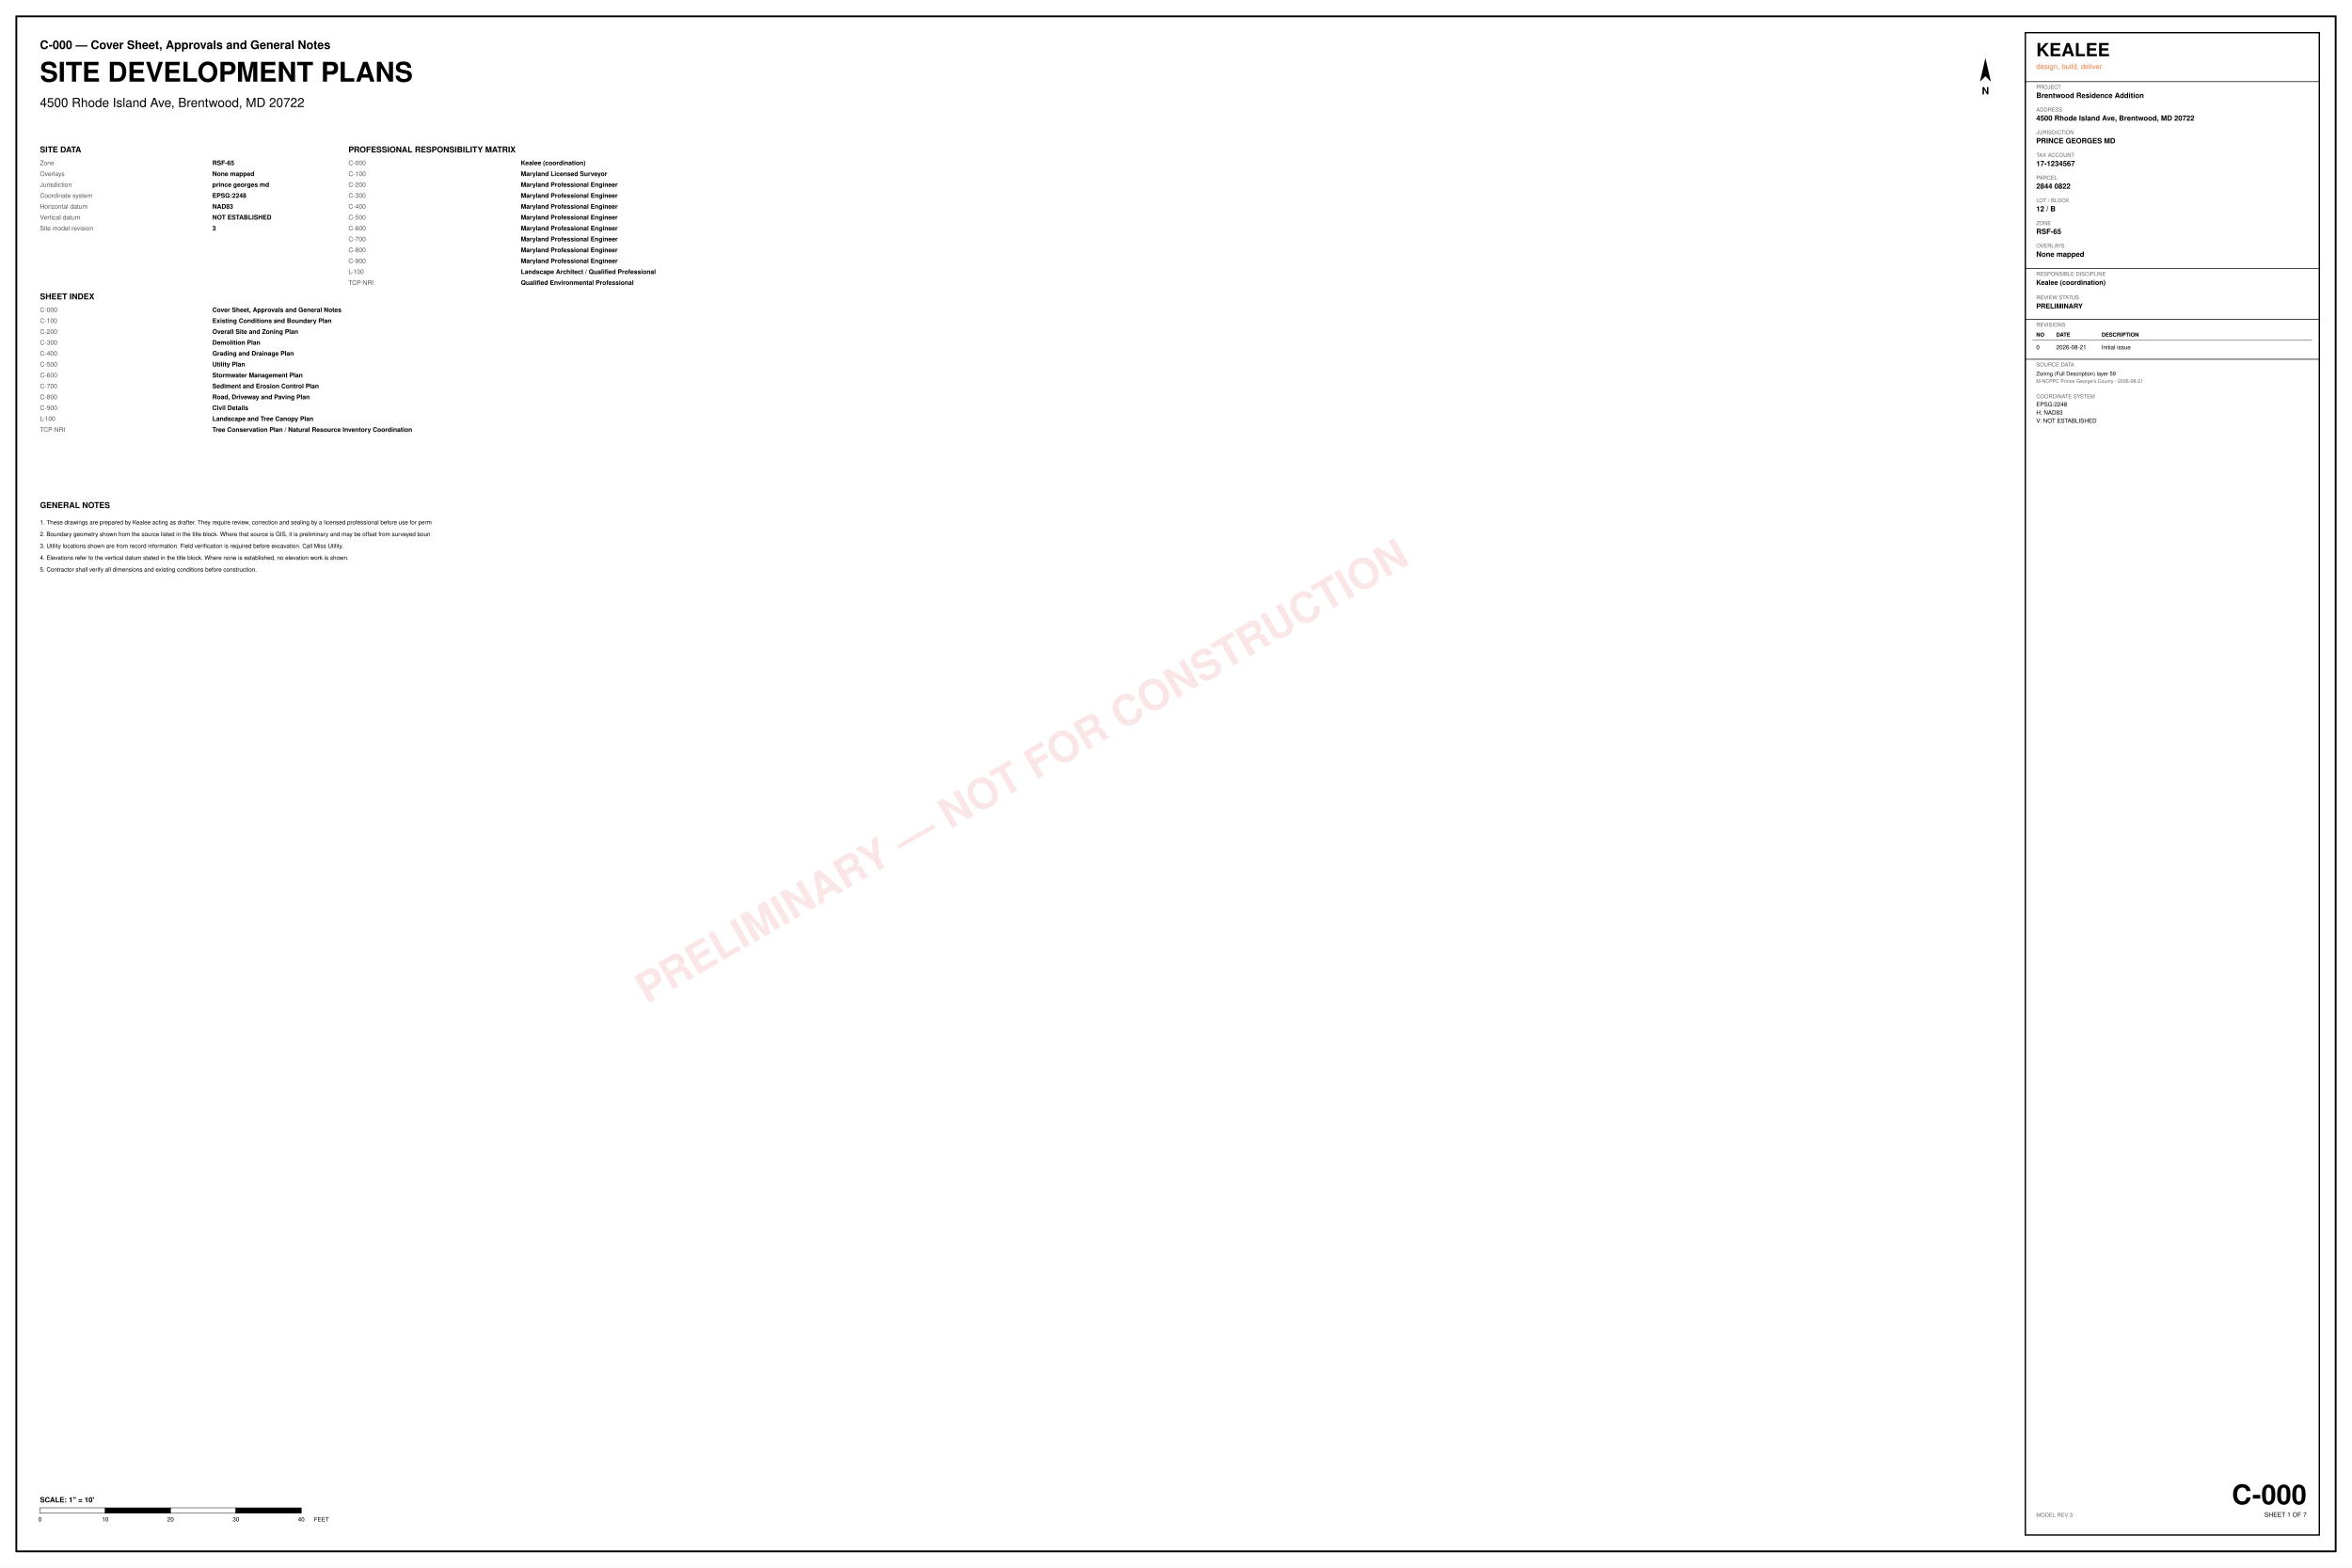
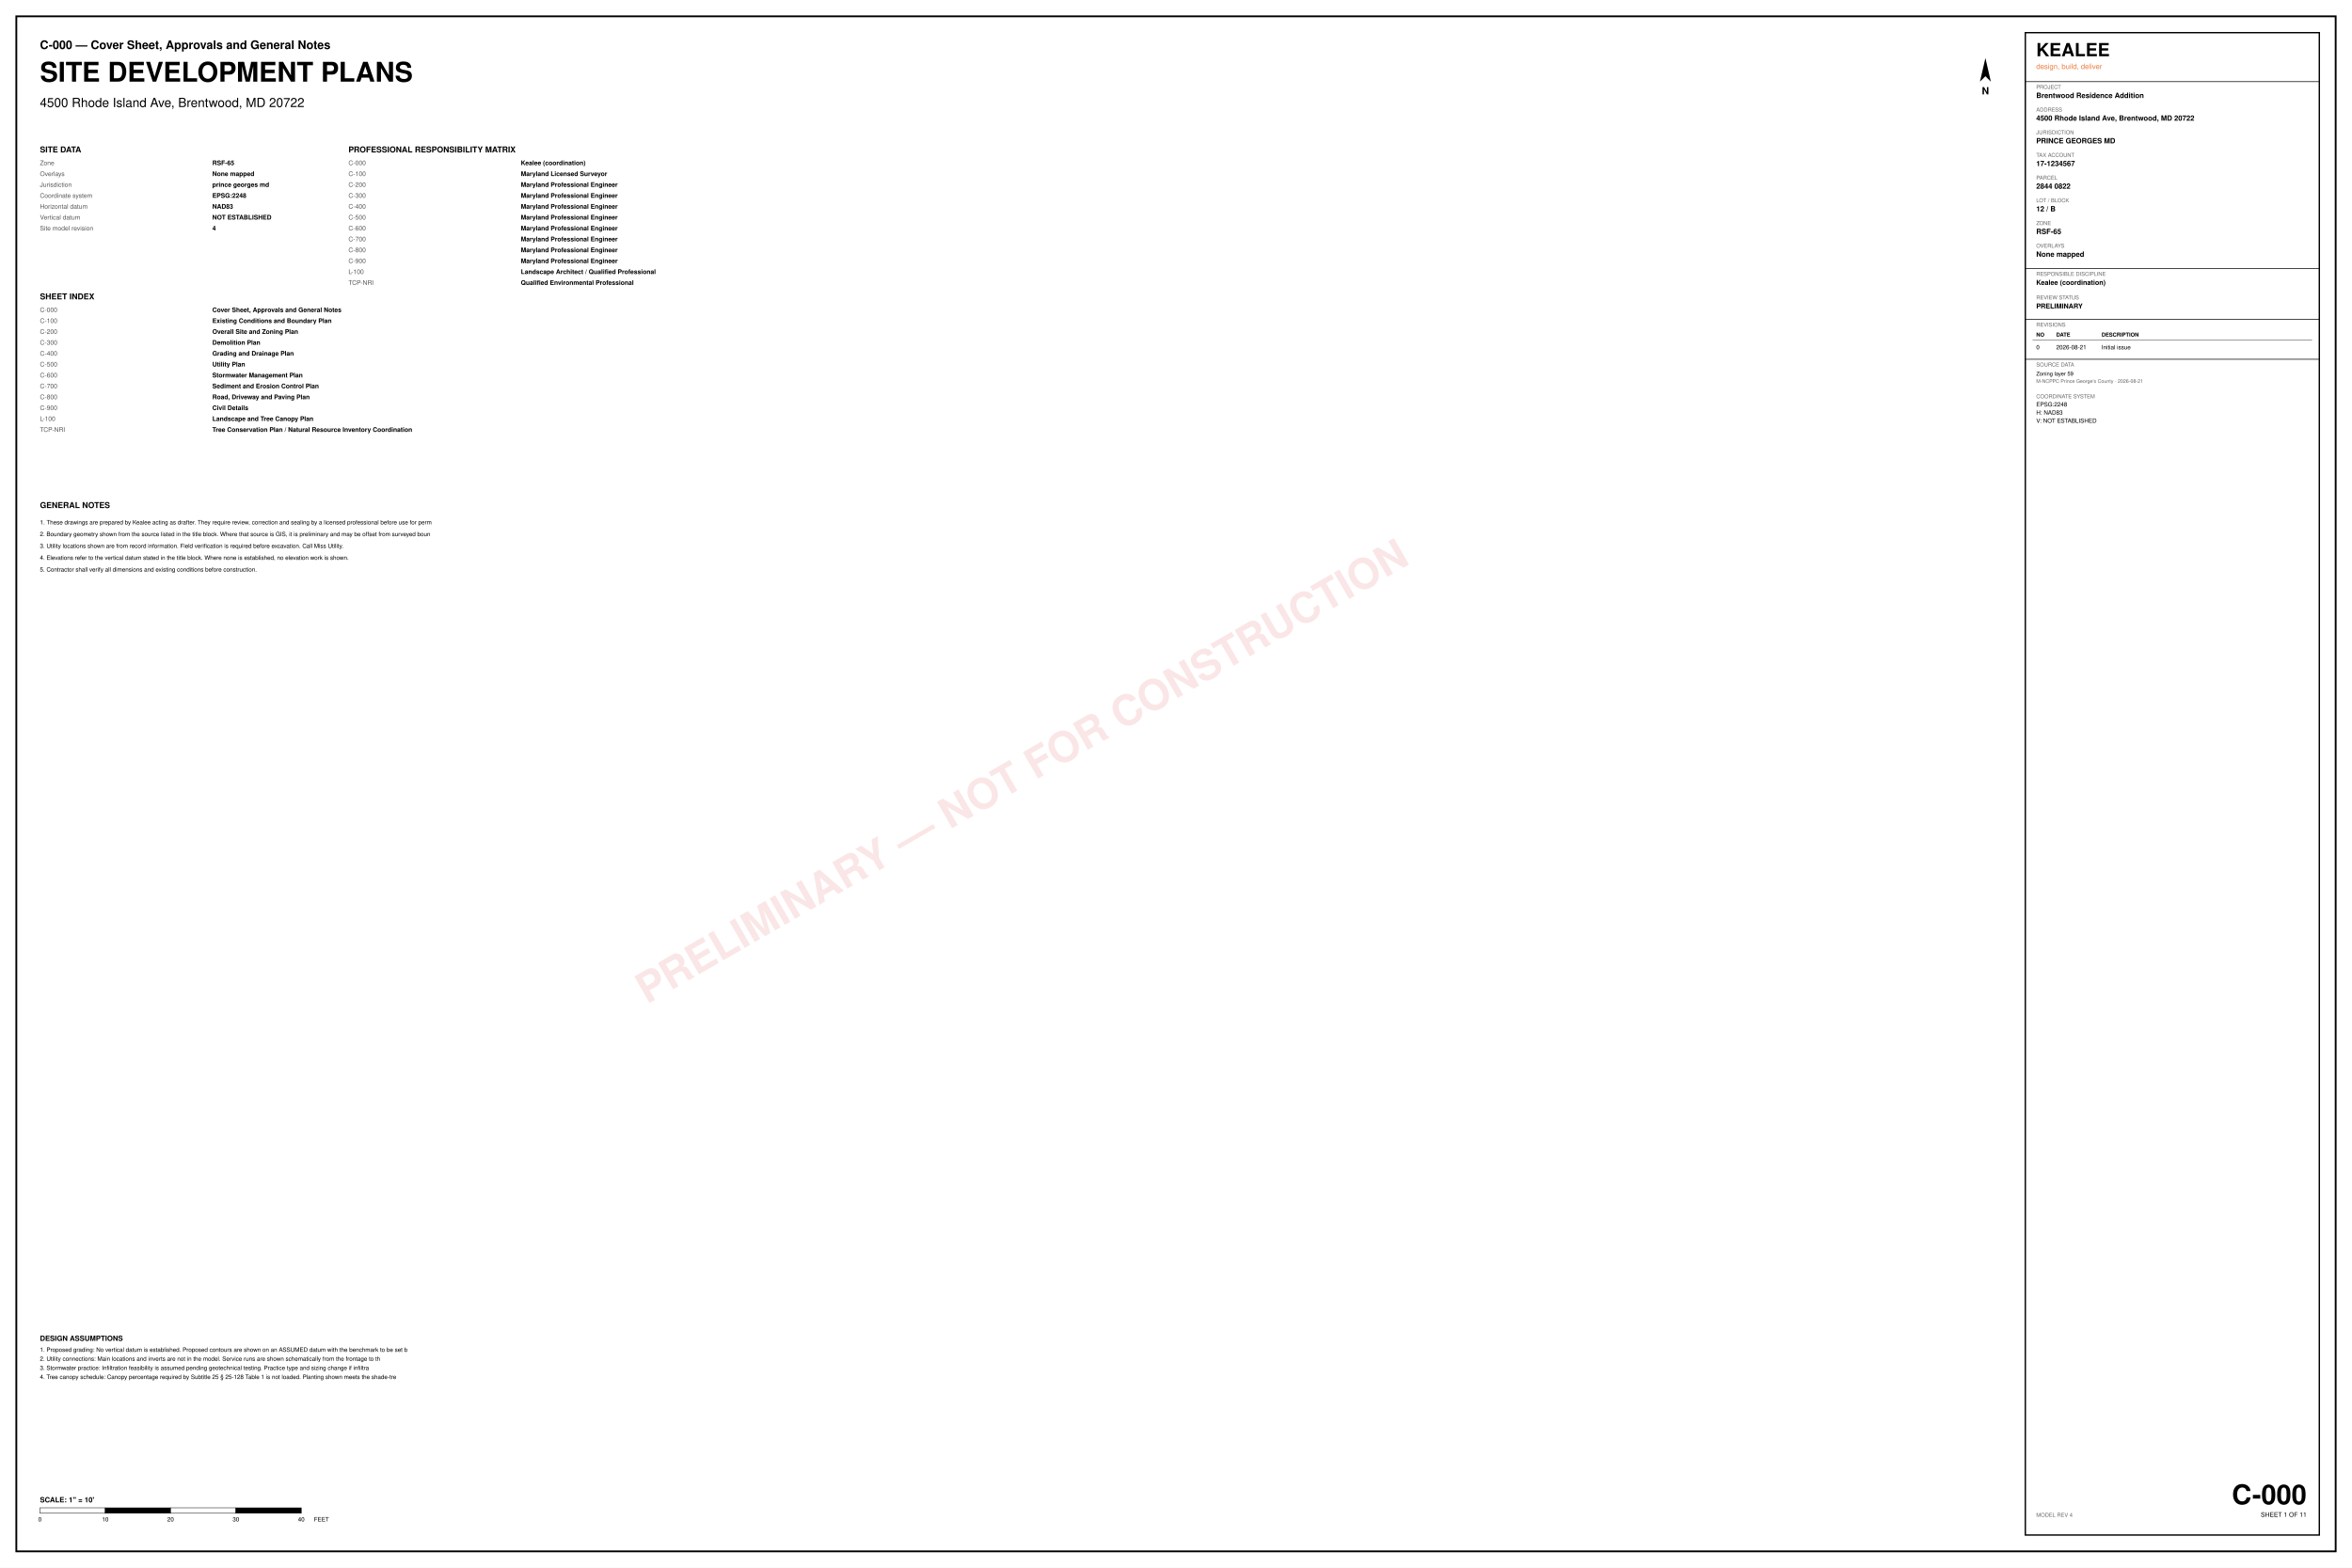
<svg xmlns="http://www.w3.org/2000/svg" width="2592" height="1728" viewBox="0 0 2592 1728">
  <rect width="100%" height="100%" fill="#fff" />
  <rect x="18" y="18" width="2556" height="1692" fill="none" stroke="#000" stroke-width="2" />
  <g transform="translate(1134,864) rotate(-30)" opacity="0.10">
    <text x="0" y="0" font-family="Helvetica, Arial, sans-serif" font-size="46" font-weight="bold" text-anchor="middle" fill="#c00">PRELIMINARY — NOT FOR CONSTRUCTION</text>
  </g>
  <text x="44" y="90" font-family="Helvetica, Arial, sans-serif" font-size="30" font-weight="bold" fill="#000">SITE DEVELOPMENT PLANS</text>
  <text x="44" y="118" font-family="Helvetica, Arial, sans-serif" font-size="14" fill="#000">4500 Rhode Island Ave, Brentwood, MD 20722</text>
  <text x="44" y="168" font-family="Helvetica, Arial, sans-serif" font-size="9" font-weight="bold" fill="#000">SITE DATA</text>
  <text x="44" y="182" font-family="Helvetica, Arial, sans-serif" font-size="7" fill="#555">Zone</text>
  <text x="234" y="182" font-family="Helvetica, Arial, sans-serif" font-size="7" font-weight="bold" fill="#000">RSF-65</text>
  <text x="44" y="194" font-family="Helvetica, Arial, sans-serif" font-size="7" fill="#555">Overlays</text>
  <text x="234" y="194" font-family="Helvetica, Arial, sans-serif" font-size="7" font-weight="bold" fill="#000">None mapped</text>
  <text x="44" y="206" font-family="Helvetica, Arial, sans-serif" font-size="7" fill="#555">Jurisdiction</text>
  <text x="234" y="206" font-family="Helvetica, Arial, sans-serif" font-size="7" font-weight="bold" fill="#000">prince georges md</text>
  <text x="44" y="218" font-family="Helvetica, Arial, sans-serif" font-size="7" fill="#555">Coordinate system</text>
  <text x="234" y="218" font-family="Helvetica, Arial, sans-serif" font-size="7" font-weight="bold" fill="#000">EPSG:2248</text>
  <text x="44" y="230" font-family="Helvetica, Arial, sans-serif" font-size="7" fill="#555">Horizontal datum</text>
  <text x="234" y="230" font-family="Helvetica, Arial, sans-serif" font-size="7" font-weight="bold" fill="#000">NAD83</text>
  <text x="44" y="242" font-family="Helvetica, Arial, sans-serif" font-size="7" fill="#555">Vertical datum</text>
  <text x="234" y="242" font-family="Helvetica, Arial, sans-serif" font-size="7" font-weight="bold" fill="#000">NOT ESTABLISHED</text>
  <text x="44" y="254" font-family="Helvetica, Arial, sans-serif" font-size="7" fill="#555">Site model revision</text>
-   <text x="234" y="254" font-family="Helvetica, Arial, sans-serif" font-size="7" font-weight="bold" fill="#000">3</text>
+   <text x="234" y="254" font-family="Helvetica, Arial, sans-serif" font-size="7" font-weight="bold" fill="#000">4</text>
  <text x="384" y="168" font-family="Helvetica, Arial, sans-serif" font-size="9" font-weight="bold" fill="#000">PROFESSIONAL RESPONSIBILITY MATRIX</text>
  <text x="384" y="182" font-family="Helvetica, Arial, sans-serif" font-size="7" fill="#555">C-000</text>
  <text x="574" y="182" font-family="Helvetica, Arial, sans-serif" font-size="7" font-weight="bold" fill="#000">Kealee (coordination)</text>
  <text x="384" y="194" font-family="Helvetica, Arial, sans-serif" font-size="7" fill="#555">C-100</text>
  <text x="574" y="194" font-family="Helvetica, Arial, sans-serif" font-size="7" font-weight="bold" fill="#000">Maryland Licensed Surveyor</text>
  <text x="384" y="206" font-family="Helvetica, Arial, sans-serif" font-size="7" fill="#555">C-200</text>
  <text x="574" y="206" font-family="Helvetica, Arial, sans-serif" font-size="7" font-weight="bold" fill="#000">Maryland Professional Engineer</text>
  <text x="384" y="218" font-family="Helvetica, Arial, sans-serif" font-size="7" fill="#555">C-300</text>
  <text x="574" y="218" font-family="Helvetica, Arial, sans-serif" font-size="7" font-weight="bold" fill="#000">Maryland Professional Engineer</text>
  <text x="384" y="230" font-family="Helvetica, Arial, sans-serif" font-size="7" fill="#555">C-400</text>
  <text x="574" y="230" font-family="Helvetica, Arial, sans-serif" font-size="7" font-weight="bold" fill="#000">Maryland Professional Engineer</text>
  <text x="384" y="242" font-family="Helvetica, Arial, sans-serif" font-size="7" fill="#555">C-500</text>
  <text x="574" y="242" font-family="Helvetica, Arial, sans-serif" font-size="7" font-weight="bold" fill="#000">Maryland Professional Engineer</text>
  <text x="384" y="254" font-family="Helvetica, Arial, sans-serif" font-size="7" fill="#555">C-600</text>
  <text x="574" y="254" font-family="Helvetica, Arial, sans-serif" font-size="7" font-weight="bold" fill="#000">Maryland Professional Engineer</text>
  <text x="384" y="266" font-family="Helvetica, Arial, sans-serif" font-size="7" fill="#555">C-700</text>
  <text x="574" y="266" font-family="Helvetica, Arial, sans-serif" font-size="7" font-weight="bold" fill="#000">Maryland Professional Engineer</text>
  <text x="384" y="278" font-family="Helvetica, Arial, sans-serif" font-size="7" fill="#555">C-800</text>
  <text x="574" y="278" font-family="Helvetica, Arial, sans-serif" font-size="7" font-weight="bold" fill="#000">Maryland Professional Engineer</text>
  <text x="384" y="290" font-family="Helvetica, Arial, sans-serif" font-size="7" fill="#555">C-900</text>
  <text x="574" y="290" font-family="Helvetica, Arial, sans-serif" font-size="7" font-weight="bold" fill="#000">Maryland Professional Engineer</text>
  <text x="384" y="302" font-family="Helvetica, Arial, sans-serif" font-size="7" fill="#555">L-100</text>
  <text x="574" y="302" font-family="Helvetica, Arial, sans-serif" font-size="7" font-weight="bold" fill="#000">Landscape Architect / Qualified Professional</text>
  <text x="384" y="314" font-family="Helvetica, Arial, sans-serif" font-size="7" fill="#555">TCP-NRI</text>
  <text x="574" y="314" font-family="Helvetica, Arial, sans-serif" font-size="7" font-weight="bold" fill="#000">Qualified Environmental Professional</text>
  <text x="44" y="330" font-family="Helvetica, Arial, sans-serif" font-size="9" font-weight="bold" fill="#000">SHEET INDEX</text>
  <text x="44" y="344" font-family="Helvetica, Arial, sans-serif" font-size="7" fill="#555">C-000</text>
  <text x="234" y="344" font-family="Helvetica, Arial, sans-serif" font-size="7" font-weight="bold" fill="#000">Cover Sheet, Approvals and General Notes</text>
  <text x="44" y="356" font-family="Helvetica, Arial, sans-serif" font-size="7" fill="#555">C-100</text>
  <text x="234" y="356" font-family="Helvetica, Arial, sans-serif" font-size="7" font-weight="bold" fill="#000">Existing Conditions and Boundary Plan</text>
  <text x="44" y="368" font-family="Helvetica, Arial, sans-serif" font-size="7" fill="#555">C-200</text>
  <text x="234" y="368" font-family="Helvetica, Arial, sans-serif" font-size="7" font-weight="bold" fill="#000">Overall Site and Zoning Plan</text>
  <text x="44" y="380" font-family="Helvetica, Arial, sans-serif" font-size="7" fill="#555">C-300</text>
  <text x="234" y="380" font-family="Helvetica, Arial, sans-serif" font-size="7" font-weight="bold" fill="#000">Demolition Plan</text>
  <text x="44" y="392" font-family="Helvetica, Arial, sans-serif" font-size="7" fill="#555">C-400</text>
  <text x="234" y="392" font-family="Helvetica, Arial, sans-serif" font-size="7" font-weight="bold" fill="#000">Grading and Drainage Plan</text>
  <text x="44" y="404" font-family="Helvetica, Arial, sans-serif" font-size="7" fill="#555">C-500</text>
  <text x="234" y="404" font-family="Helvetica, Arial, sans-serif" font-size="7" font-weight="bold" fill="#000">Utility Plan</text>
  <text x="44" y="416" font-family="Helvetica, Arial, sans-serif" font-size="7" fill="#555">C-600</text>
  <text x="234" y="416" font-family="Helvetica, Arial, sans-serif" font-size="7" font-weight="bold" fill="#000">Stormwater Management Plan</text>
  <text x="44" y="428" font-family="Helvetica, Arial, sans-serif" font-size="7" fill="#555">C-700</text>
  <text x="234" y="428" font-family="Helvetica, Arial, sans-serif" font-size="7" font-weight="bold" fill="#000">Sediment and Erosion Control Plan</text>
  <text x="44" y="440" font-family="Helvetica, Arial, sans-serif" font-size="7" fill="#555">C-800</text>
  <text x="234" y="440" font-family="Helvetica, Arial, sans-serif" font-size="7" font-weight="bold" fill="#000">Road, Driveway and Paving Plan</text>
  <text x="44" y="452" font-family="Helvetica, Arial, sans-serif" font-size="7" fill="#555">C-900</text>
  <text x="234" y="452" font-family="Helvetica, Arial, sans-serif" font-size="7" font-weight="bold" fill="#000">Civil Details</text>
  <text x="44" y="464" font-family="Helvetica, Arial, sans-serif" font-size="7" fill="#555">L-100</text>
  <text x="234" y="464" font-family="Helvetica, Arial, sans-serif" font-size="7" font-weight="bold" fill="#000">Landscape and Tree Canopy Plan</text>
  <text x="44" y="476" font-family="Helvetica, Arial, sans-serif" font-size="7" fill="#555">TCP-NRI</text>
  <text x="234" y="476" font-family="Helvetica, Arial, sans-serif" font-size="7" font-weight="bold" fill="#000">Tree Conservation Plan / Natural Resource Inventory Coordination</text>
  <text x="44" y="560" font-family="Helvetica, Arial, sans-serif" font-size="9" font-weight="bold" fill="#000">GENERAL NOTES</text>
  <text x="44" y="578" font-family="Helvetica, Arial, sans-serif" font-size="6.5" fill="#000">1. These drawings are prepared by Kealee acting as drafter. They require review, correction and sealing by a licensed professional before use for perm</text>
  <text x="44" y="591" font-family="Helvetica, Arial, sans-serif" font-size="6.5" fill="#000">2. Boundary geometry shown from the source listed in the title block. Where that source is GIS, it is preliminary and may be offset from surveyed boun</text>
  <text x="44" y="604" font-family="Helvetica, Arial, sans-serif" font-size="6.5" fill="#000">3. Utility locations shown are from record information. Field verification is required before excavation. Call Miss Utility.</text>
  <text x="44" y="617" font-family="Helvetica, Arial, sans-serif" font-size="6.5" fill="#000">4. Elevations refer to the vertical datum stated in the title block. Where none is established, no elevation work is shown.</text>
  <text x="44" y="630" font-family="Helvetica, Arial, sans-serif" font-size="6.5" fill="#000">5. Contractor shall verify all dimensions and existing conditions before construction.</text>
+   <text x="44" y="1478" font-family="Helvetica, Arial, sans-serif" font-size="8" font-weight="bold" fill="#000">DESIGN ASSUMPTIONS</text>
+   <text x="44" y="1490" font-family="Helvetica, Arial, sans-serif" font-size="6.5" fill="#000">1. Proposed grading: No vertical datum is established. Proposed contours are shown on an ASSUMED datum with the benchmark to be set b</text>
+   <text x="44" y="1500" font-family="Helvetica, Arial, sans-serif" font-size="6.5" fill="#000">2. Utility connections: Main locations and inverts are not in the model. Service runs are shown schematically from the frontage to th</text>
+   <text x="44" y="1510" font-family="Helvetica, Arial, sans-serif" font-size="6.5" fill="#000">3. Stormwater practice: Infiltration feasibility is assumed pending geotechnical testing. Practice type and sizing change if infiltra</text>
+   <text x="44" y="1520" font-family="Helvetica, Arial, sans-serif" font-size="6.5" fill="#000">4. Tree canopy schedule: Canopy percentage required by Subtitle 25 § 25-128 Table 1 is not loaded. Planting shown meets the shade-tre</text>
  <text x="44" y="54" font-family="Helvetica, Arial, sans-serif" font-size="13" font-weight="bold" fill="#000">C-000 — Cover Sheet, Approvals and General Notes</text>
  <g transform="translate(2188,82)">
    <polygon points="0,-18 6,8 0,2 -6,8" fill="#000" />
    <text x="0" y="22" font-family="Helvetica, Arial, sans-serif" font-size="11" font-weight="bold" text-anchor="middle" fill="#000">N</text>
  </g>
  <text x="44" y="1656" font-family="Helvetica, Arial, sans-serif" font-size="8" font-weight="bold" fill="#000">SCALE: 1" = 10'</text>
  <rect x="44" y="1662" width="72" height="6" fill="#fff" stroke="#000" stroke-width="0.5" />
  <rect x="116" y="1662" width="72" height="6" fill="#000" stroke="#000" stroke-width="0.5" />
  <rect x="188" y="1662" width="72" height="6" fill="#fff" stroke="#000" stroke-width="0.5" />
  <rect x="260" y="1662" width="72" height="6" fill="#000" stroke="#000" stroke-width="0.5" />
  <text x="44" y="1677" font-family="Helvetica, Arial, sans-serif" font-size="6.5" text-anchor="middle" fill="#000">0</text>
  <text x="116" y="1677" font-family="Helvetica, Arial, sans-serif" font-size="6.5" text-anchor="middle" fill="#000">10</text>
  <text x="188" y="1677" font-family="Helvetica, Arial, sans-serif" font-size="6.5" text-anchor="middle" fill="#000">20</text>
  <text x="260" y="1677" font-family="Helvetica, Arial, sans-serif" font-size="6.5" text-anchor="middle" fill="#000">30</text>
  <text x="332" y="1677" font-family="Helvetica, Arial, sans-serif" font-size="6.5" text-anchor="middle" fill="#000">40</text>
  <text x="346" y="1677" font-family="Helvetica, Arial, sans-serif" font-size="6.5" fill="#000">FEET</text>
  <rect x="2232" y="36" width="324" height="1656" fill="none" stroke="#000" stroke-width="1.5" />
  <text x="2244" y="62" font-family="Helvetica, Arial, sans-serif" font-size="20" font-weight="bold" fill="#000">KEALEE</text>
  <text x="2244" y="76" font-family="Helvetica, Arial, sans-serif" font-size="8" fill="#E8793A">design, build, deliver</text>
  <line x1="2232" y1="90" x2="2556" y2="90" stroke="#000" stroke-width="0.75" />
  <text x="2244" y="98" font-family="Helvetica, Arial, sans-serif" font-size="6" fill="#666">PROJECT</text>
  <text x="2244" y="108" font-family="Helvetica, Arial, sans-serif" font-size="8" font-weight="bold" fill="#000">Brentwood Residence Addition</text>
  <text x="2244" y="123" font-family="Helvetica, Arial, sans-serif" font-size="6" fill="#666">ADDRESS</text>
  <text x="2244" y="133" font-family="Helvetica, Arial, sans-serif" font-size="8" font-weight="bold" fill="#000">4500 Rhode Island Ave, Brentwood, MD 20722</text>
  <text x="2244" y="148" font-family="Helvetica, Arial, sans-serif" font-size="6" fill="#666">JURISDICTION</text>
  <text x="2244" y="158" font-family="Helvetica, Arial, sans-serif" font-size="8" font-weight="bold" fill="#000">PRINCE GEORGES MD</text>
  <text x="2244" y="173" font-family="Helvetica, Arial, sans-serif" font-size="6" fill="#666">TAX ACCOUNT</text>
  <text x="2244" y="183" font-family="Helvetica, Arial, sans-serif" font-size="8" font-weight="bold" fill="#000">17-1234567</text>
  <text x="2244" y="198" font-family="Helvetica, Arial, sans-serif" font-size="6" fill="#666">PARCEL</text>
  <text x="2244" y="208" font-family="Helvetica, Arial, sans-serif" font-size="8" font-weight="bold" fill="#000">2844 0822</text>
  <text x="2244" y="223" font-family="Helvetica, Arial, sans-serif" font-size="6" fill="#666">LOT / BLOCK</text>
  <text x="2244" y="233" font-family="Helvetica, Arial, sans-serif" font-size="8" font-weight="bold" fill="#000">12 / B</text>
  <text x="2244" y="248" font-family="Helvetica, Arial, sans-serif" font-size="6" fill="#666">ZONE</text>
  <text x="2244" y="258" font-family="Helvetica, Arial, sans-serif" font-size="8" font-weight="bold" fill="#000">RSF-65</text>
  <text x="2244" y="273" font-family="Helvetica, Arial, sans-serif" font-size="6" fill="#666">OVERLAYS</text>
  <text x="2244" y="283" font-family="Helvetica, Arial, sans-serif" font-size="8" font-weight="bold" fill="#000">None mapped</text>
  <line x1="2232" y1="296" x2="2556" y2="296" stroke="#000" stroke-width="0.75" />
  <text x="2244" y="304" font-family="Helvetica, Arial, sans-serif" font-size="6" fill="#666">RESPONSIBLE DISCIPLINE</text>
  <text x="2244" y="314" font-family="Helvetica, Arial, sans-serif" font-size="7.5" font-weight="bold" fill="#000">Kealee (coordination)</text>
  <text x="2244" y="330" font-family="Helvetica, Arial, sans-serif" font-size="6" fill="#666">REVIEW STATUS</text>
  <text x="2244" y="340" font-family="Helvetica, Arial, sans-serif" font-size="7.5" font-weight="bold" fill="#000">PRELIMINARY</text>
  <line x1="2232" y1="352" x2="2556" y2="352" stroke="#000" stroke-width="0.75" />
  <text x="2244" y="360" font-family="Helvetica, Arial, sans-serif" font-size="6" fill="#666">REVISIONS</text>
  <text x="2244" y="371" font-family="Helvetica, Arial, sans-serif" font-size="6" font-weight="bold" fill="#000">NO</text>
  <text x="2266" y="371" font-family="Helvetica, Arial, sans-serif" font-size="6" font-weight="bold" fill="#000">DATE</text>
  <text x="2316" y="371" font-family="Helvetica, Arial, sans-serif" font-size="6" font-weight="bold" fill="#000">DESCRIPTION</text>
  <line x1="2240" y1="375" x2="2548" y2="375" stroke="#000" stroke-width="0.4" />
  <text x="2244" y="385" font-family="Helvetica, Arial, sans-serif" font-size="6.5" fill="#000">0</text>
  <text x="2266" y="385" font-family="Helvetica, Arial, sans-serif" font-size="6.5" fill="#000">2026-08-21</text>
  <text x="2316" y="385" font-family="Helvetica, Arial, sans-serif" font-size="6.5" fill="#000">Initial issue</text>
  <line x1="2232" y1="396" x2="2556" y2="396" stroke="#000" stroke-width="0.75" />
  <text x="2244" y="404" font-family="Helvetica, Arial, sans-serif" font-size="6" fill="#666">SOURCE DATA</text>
-   <text x="2244" y="414" font-family="Helvetica, Arial, sans-serif" font-size="6" fill="#000">Zoning (Full Description) layer 59</text>
+   <text x="2244" y="414" font-family="Helvetica, Arial, sans-serif" font-size="6" fill="#000">Zoning layer 59</text>
  <text x="2244" y="422" font-family="Helvetica, Arial, sans-serif" font-size="5.5" fill="#666">M-NCPPC Prince George's County · 2026-08-21</text>
  <text x="2244" y="439" font-family="Helvetica, Arial, sans-serif" font-size="6" fill="#666">COORDINATE SYSTEM</text>
  <text x="2244" y="448" font-family="Helvetica, Arial, sans-serif" font-size="6.5" fill="#000">EPSG:2248</text>
  <text x="2244" y="457" font-family="Helvetica, Arial, sans-serif" font-size="6.5" fill="#000">H: NAD83</text>
  <text x="2244" y="466" font-family="Helvetica, Arial, sans-serif" font-size="6.5" fill="#000">V: NOT ESTABLISHED</text>
  <text x="2542" y="1658" font-family="Helvetica, Arial, sans-serif" font-size="30" font-weight="bold" text-anchor="end" fill="#000">C-000</text>
-   <text x="2542" y="1672" font-family="Helvetica, Arial, sans-serif" font-size="7" text-anchor="end" fill="#000">SHEET 1 OF 7</text>
-   <text x="2244" y="1672" font-family="Helvetica, Arial, sans-serif" font-size="6" fill="#666">MODEL REV 3</text>
+   <text x="2542" y="1672" font-family="Helvetica, Arial, sans-serif" font-size="7" text-anchor="end" fill="#000">SHEET 1 OF 11</text>
+   <text x="2244" y="1672" font-family="Helvetica, Arial, sans-serif" font-size="6" fill="#666">MODEL REV 4</text>
</svg>
